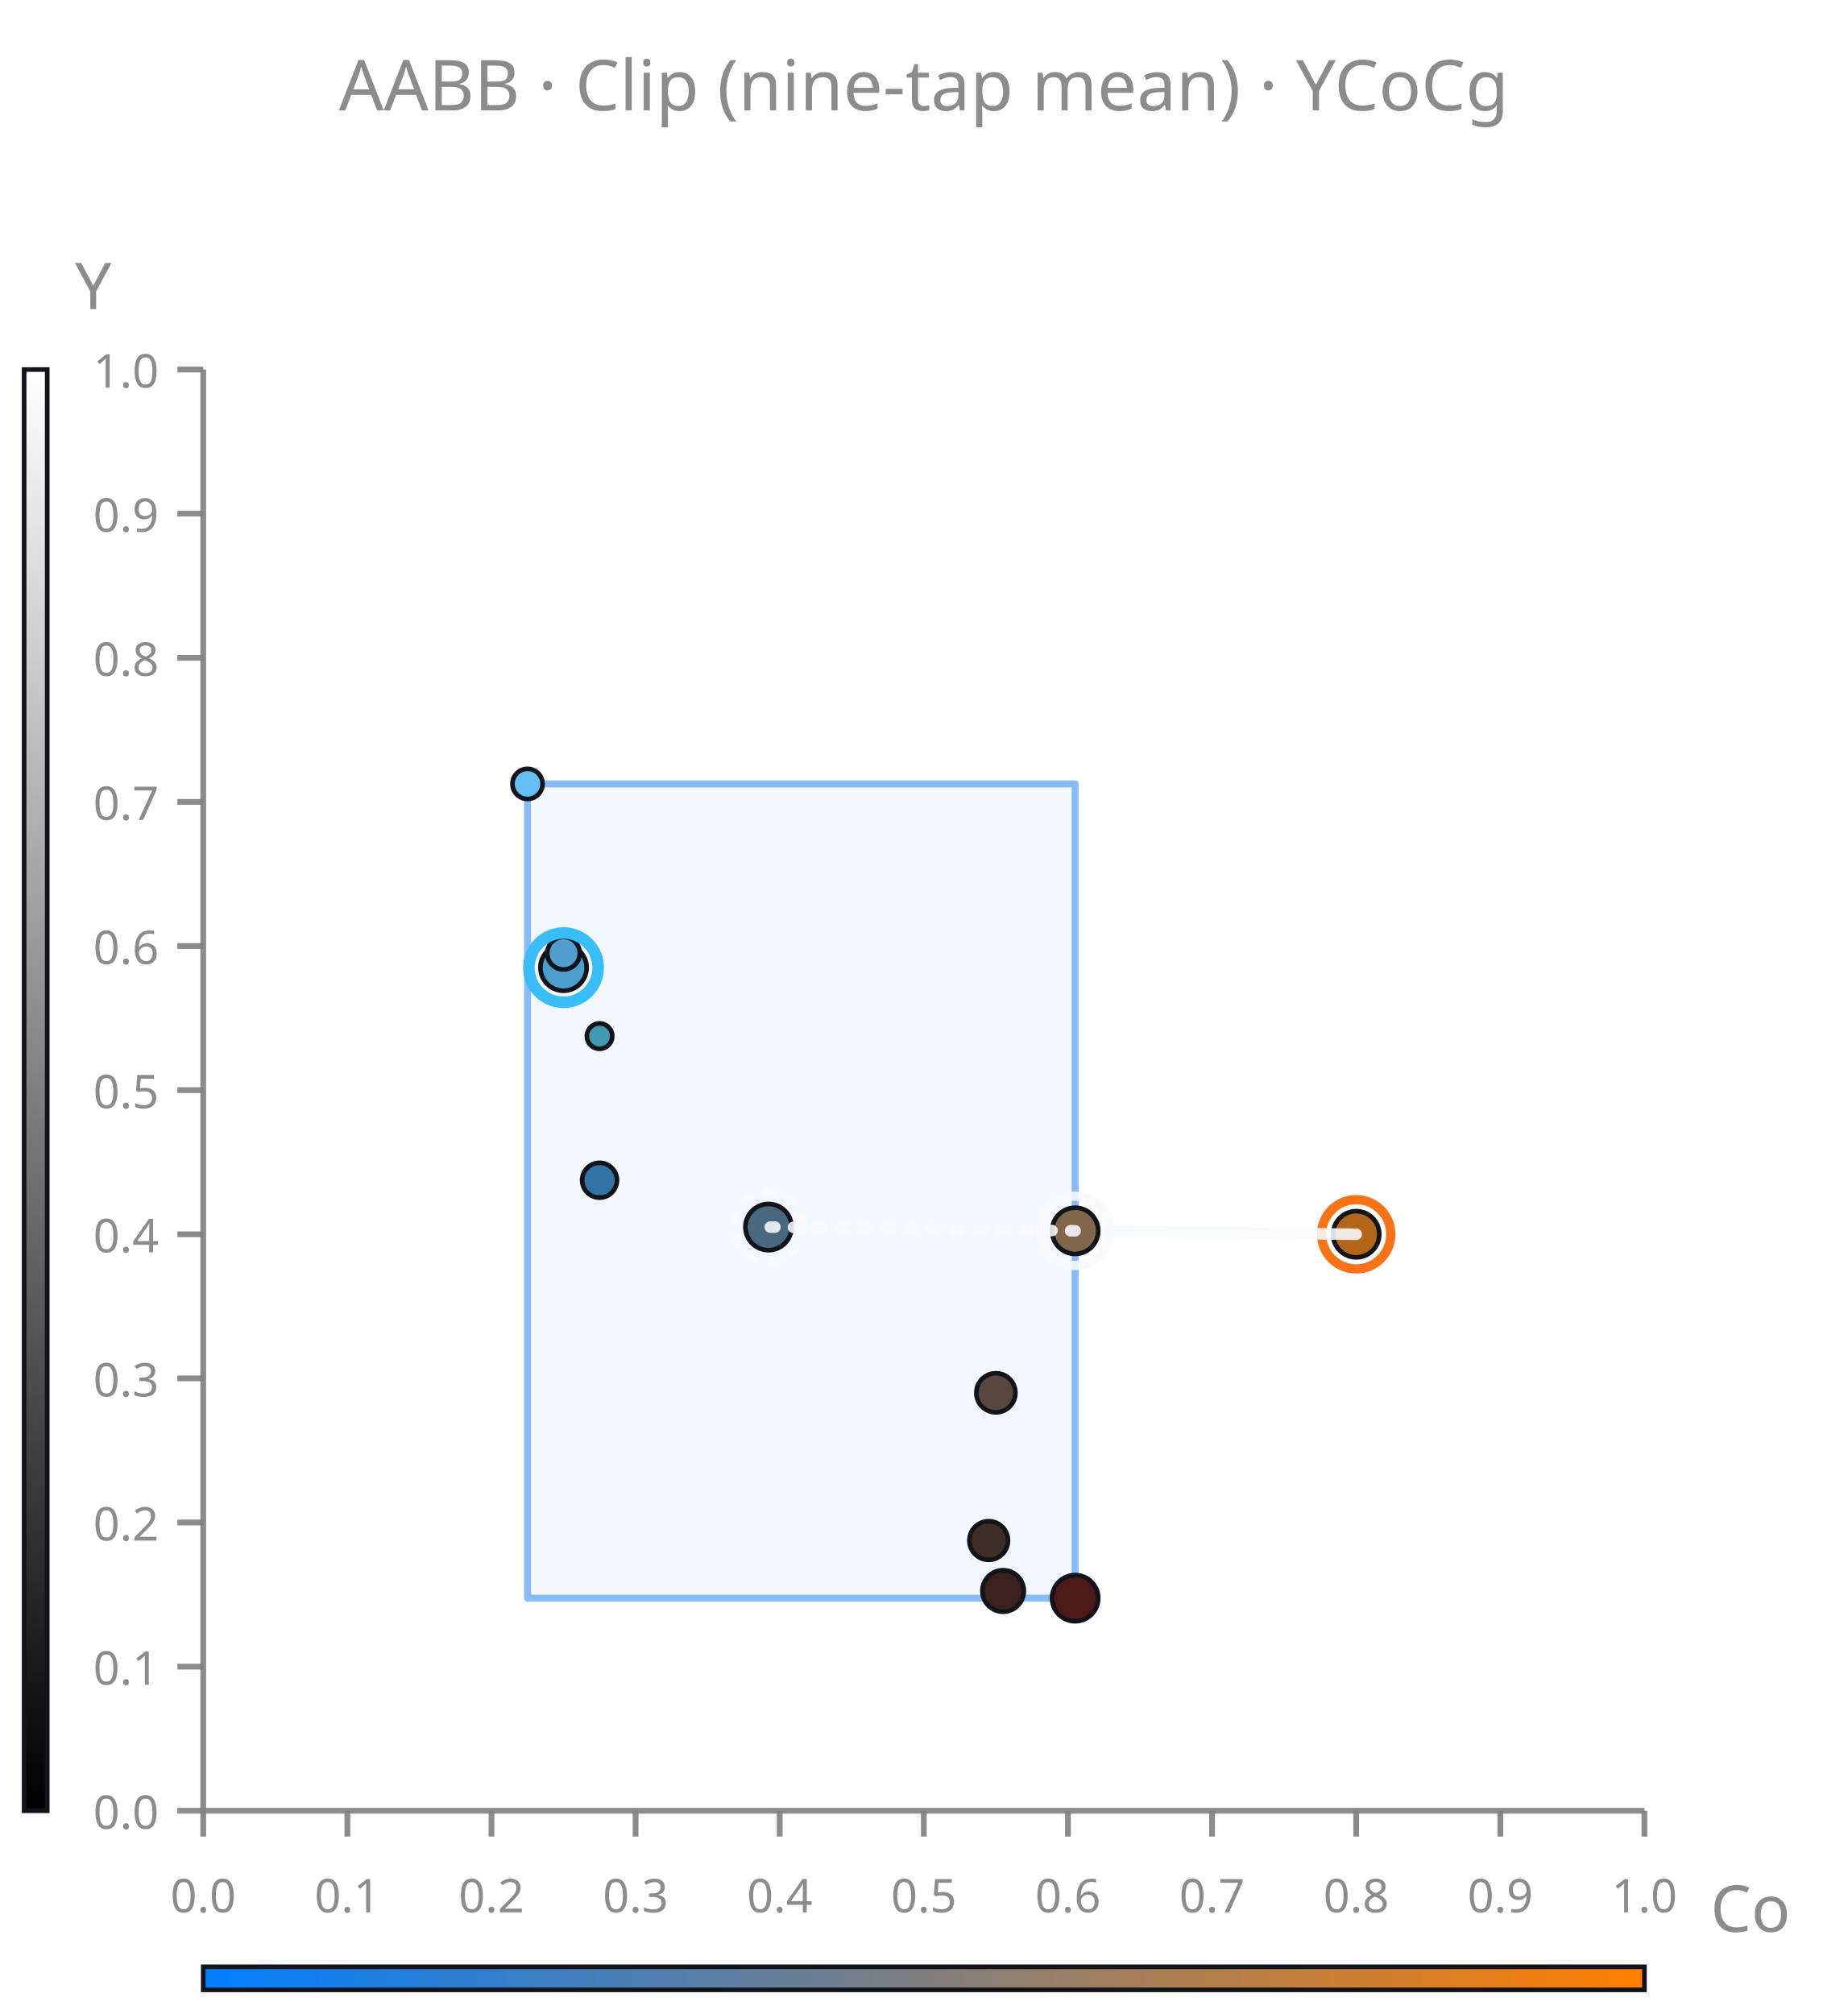
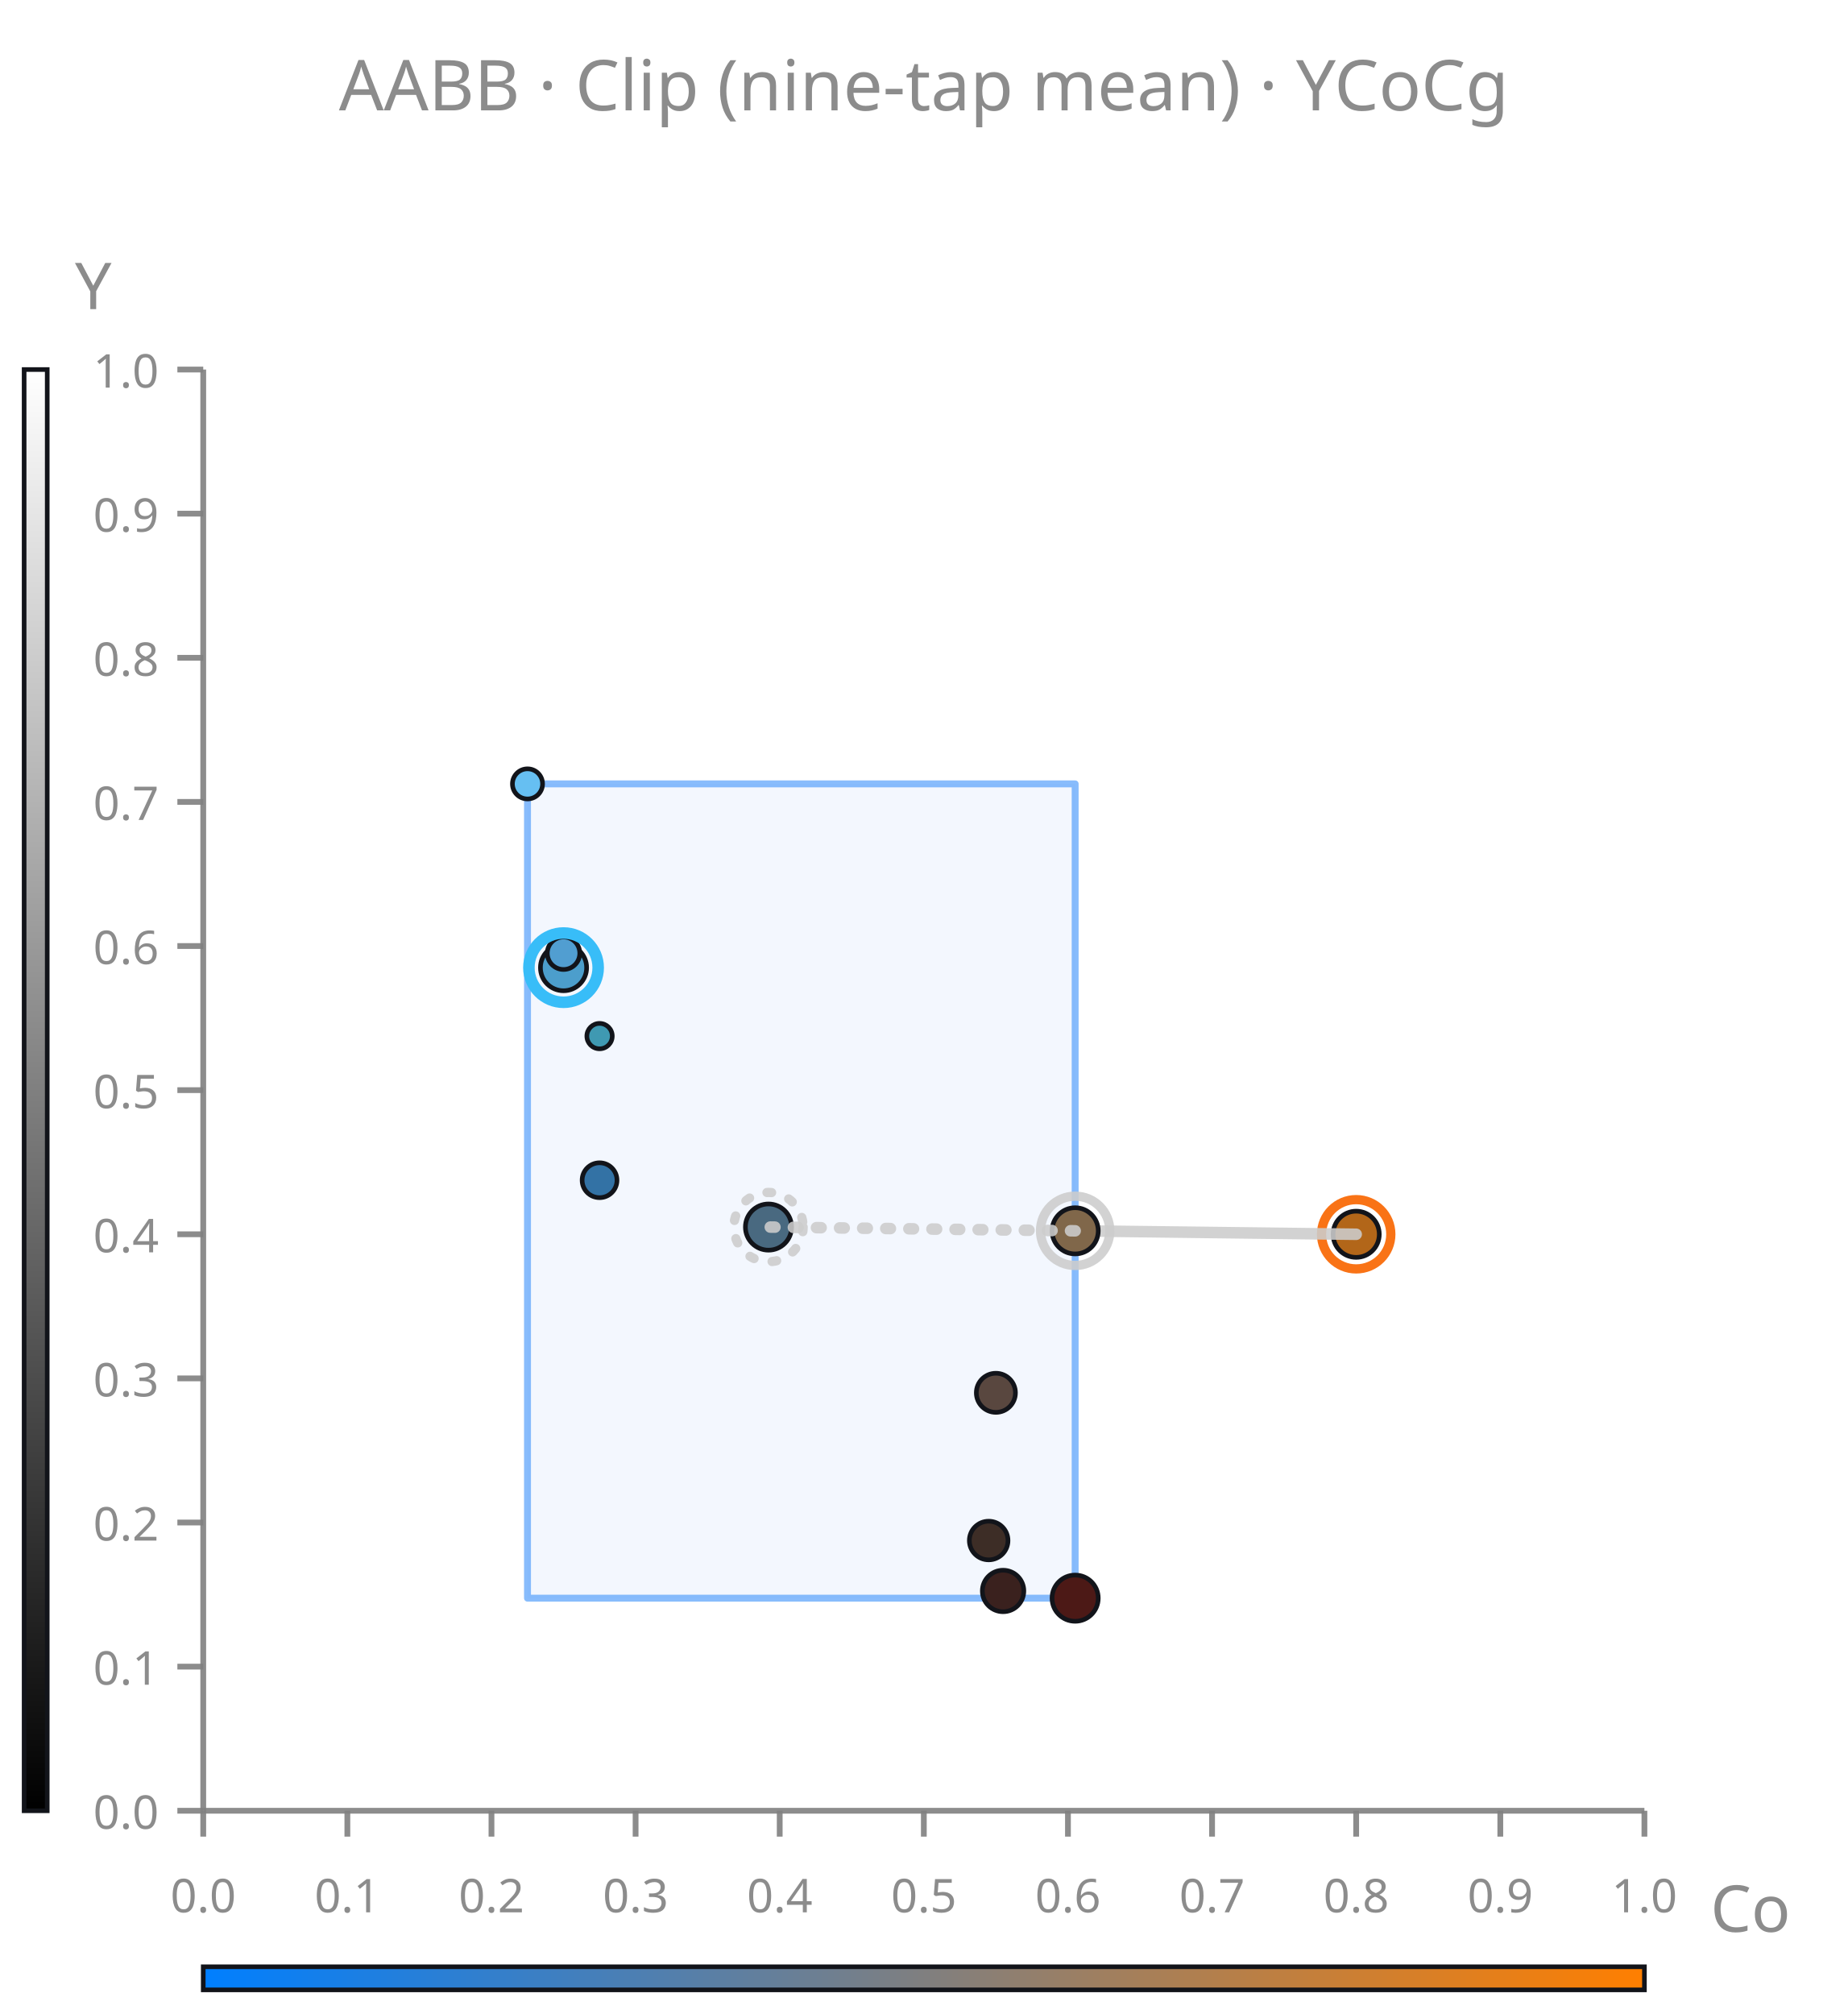
<svg xmlns="http://www.w3.org/2000/svg" baseProfile="full" height="436.0px" version="1.1" viewBox="0,0,400.0,436.0" width="400.0px">
  <defs>
    <linearGradient gradientUnits="userSpaceOnUse" id="plotGradY_0_0_2" x1="7.724" x2="7.724" y1="80" y2="392.0">
      <stop offset="0" stop-color="rgb(255,255,255)" />
      <stop offset="1" stop-color="rgb(0,0,0)" />
    </linearGradient>
    <linearGradient gradientUnits="userSpaceOnUse" id="plotGradX_0_0_2" x1="44.0" x2="356" y1="428.276" y2="428.276">
      <stop offset="0" stop-color="rgb(0,127,255)" />
      <stop offset="1" stop-color="rgb(255,127,0)" />
    </linearGradient>
  </defs>
  <g class="layer_bg" />
  <g class="layer_boundary">
    <polygon fill="rgba(59,130,246,0.06)" points="114.2,345.98 232.76,345.98 232.76,169.7 114.2,169.7" stroke="rgba(96,165,250,0.75)" stroke-linejoin="round" stroke-width="1.5" />
  </g>
  <g class="layer_axes">
    <line fill="none" stroke="rgba(128,128,128,0.9)" stroke-width="1.25" x1="44.0" x2="356" y1="392.0" y2="392.0" />
    <line fill="none" stroke="rgba(128,128,128,0.9)" stroke-width="1.25" x1="44.0" x2="44.0" y1="392.0" y2="80" />
    <line fill="none" stroke="rgba(128,128,128,0.9)" stroke-width="1.25" x1="44.0" x2="44.0" y1="392.0" y2="397.6" />
    <text dominant-baseline="hanging" fill="rgba(128,128,128,0.9)" font-family="sans-serif" font-size="10.08" text-anchor="middle" x="44.0" y="406.168">0.0</text>
    <line fill="none" stroke="rgba(128,128,128,0.9)" stroke-width="1.25" x1="75.2" x2="75.2" y1="392.0" y2="397.6" />
    <text dominant-baseline="hanging" fill="rgba(128,128,128,0.9)" font-family="sans-serif" font-size="10.08" text-anchor="middle" x="75.2" y="406.168">0.1</text>
    <line fill="none" stroke="rgba(128,128,128,0.9)" stroke-width="1.25" x1="106.4" x2="106.4" y1="392.0" y2="397.6" />
    <text dominant-baseline="hanging" fill="rgba(128,128,128,0.9)" font-family="sans-serif" font-size="10.08" text-anchor="middle" x="106.4" y="406.168">0.2</text>
    <line fill="none" stroke="rgba(128,128,128,0.9)" stroke-width="1.25" x1="137.6" x2="137.6" y1="392.0" y2="397.6" />
    <text dominant-baseline="hanging" fill="rgba(128,128,128,0.9)" font-family="sans-serif" font-size="10.08" text-anchor="middle" x="137.6" y="406.168">0.3</text>
    <line fill="none" stroke="rgba(128,128,128,0.9)" stroke-width="1.25" x1="168.8" x2="168.8" y1="392.0" y2="397.6" />
    <text dominant-baseline="hanging" fill="rgba(128,128,128,0.9)" font-family="sans-serif" font-size="10.08" text-anchor="middle" x="168.8" y="406.168">0.4</text>
    <line fill="none" stroke="rgba(128,128,128,0.9)" stroke-width="1.25" x1="200" x2="200" y1="392.0" y2="397.6" />
    <text dominant-baseline="hanging" fill="rgba(128,128,128,0.9)" font-family="sans-serif" font-size="10.08" text-anchor="middle" x="200" y="406.168">0.5</text>
    <line fill="none" stroke="rgba(128,128,128,0.9)" stroke-width="1.25" x1="231.2" x2="231.2" y1="392.0" y2="397.6" />
    <text dominant-baseline="hanging" fill="rgba(128,128,128,0.9)" font-family="sans-serif" font-size="10.08" text-anchor="middle" x="231.2" y="406.168">0.6</text>
    <line fill="none" stroke="rgba(128,128,128,0.9)" stroke-width="1.25" x1="262.4" x2="262.4" y1="392.0" y2="397.6" />
    <text dominant-baseline="hanging" fill="rgba(128,128,128,0.9)" font-family="sans-serif" font-size="10.08" text-anchor="middle" x="262.4" y="406.168">0.7</text>
    <line fill="none" stroke="rgba(128,128,128,0.9)" stroke-width="1.25" x1="293.6" x2="293.6" y1="392.0" y2="397.6" />
    <text dominant-baseline="hanging" fill="rgba(128,128,128,0.9)" font-family="sans-serif" font-size="10.08" text-anchor="middle" x="293.6" y="406.168">0.8</text>
    <line fill="none" stroke="rgba(128,128,128,0.9)" stroke-width="1.25" x1="324.8" x2="324.8" y1="392.0" y2="397.6" />
    <text dominant-baseline="hanging" fill="rgba(128,128,128,0.9)" font-family="sans-serif" font-size="10.08" text-anchor="middle" x="324.8" y="406.168">0.9</text>
    <line fill="none" stroke="rgba(128,128,128,0.9)" stroke-width="1.25" x1="356" x2="356" y1="392.0" y2="397.6" />
    <text dominant-baseline="hanging" fill="rgba(128,128,128,0.9)" font-family="sans-serif" font-size="10.08" text-anchor="middle" x="356" y="406.168">1.0</text>
    <line fill="none" stroke="rgba(128,128,128,0.9)" stroke-width="1.25" x1="44.0" x2="38.4" y1="392.0" y2="392.0" />
    <text dominant-baseline="central" fill="rgba(128,128,128,0.9)" font-family="sans-serif" font-size="10.08" text-anchor="end" x="34.4" y="392.0">0.0</text>
    <line fill="none" stroke="rgba(128,128,128,0.9)" stroke-width="1.25" x1="44.0" x2="38.4" y1="360.8" y2="360.8" />
    <text dominant-baseline="central" fill="rgba(128,128,128,0.9)" font-family="sans-serif" font-size="10.08" text-anchor="end" x="34.4" y="360.8">0.1</text>
    <line fill="none" stroke="rgba(128,128,128,0.9)" stroke-width="1.25" x1="44.0" x2="38.4" y1="329.6" y2="329.6" />
    <text dominant-baseline="central" fill="rgba(128,128,128,0.9)" font-family="sans-serif" font-size="10.08" text-anchor="end" x="34.4" y="329.6">0.2</text>
    <line fill="none" stroke="rgba(128,128,128,0.9)" stroke-width="1.25" x1="44.0" x2="38.4" y1="298.4" y2="298.4" />
    <text dominant-baseline="central" fill="rgba(128,128,128,0.9)" font-family="sans-serif" font-size="10.08" text-anchor="end" x="34.4" y="298.4">0.3</text>
    <line fill="none" stroke="rgba(128,128,128,0.9)" stroke-width="1.25" x1="44.0" x2="38.4" y1="267.2" y2="267.2" />
    <text dominant-baseline="central" fill="rgba(128,128,128,0.9)" font-family="sans-serif" font-size="10.08" text-anchor="end" x="34.4" y="267.2">0.4</text>
    <line fill="none" stroke="rgba(128,128,128,0.9)" stroke-width="1.25" x1="44.0" x2="38.4" y1="236" y2="236" />
    <text dominant-baseline="central" fill="rgba(128,128,128,0.9)" font-family="sans-serif" font-size="10.08" text-anchor="end" x="34.4" y="236">0.5</text>
    <line fill="none" stroke="rgba(128,128,128,0.9)" stroke-width="1.25" x1="44.0" x2="38.4" y1="204.8" y2="204.8" />
    <text dominant-baseline="central" fill="rgba(128,128,128,0.9)" font-family="sans-serif" font-size="10.08" text-anchor="end" x="34.4" y="204.8">0.6</text>
    <line fill="none" stroke="rgba(128,128,128,0.9)" stroke-width="1.25" x1="44.0" x2="38.4" y1="173.6" y2="173.6" />
    <text dominant-baseline="central" fill="rgba(128,128,128,0.9)" font-family="sans-serif" font-size="10.08" text-anchor="end" x="34.4" y="173.6">0.7</text>
    <line fill="none" stroke="rgba(128,128,128,0.9)" stroke-width="1.25" x1="44.0" x2="38.4" y1="142.4" y2="142.4" />
    <text dominant-baseline="central" fill="rgba(128,128,128,0.9)" font-family="sans-serif" font-size="10.08" text-anchor="end" x="34.4" y="142.4">0.8</text>
    <line fill="none" stroke="rgba(128,128,128,0.9)" stroke-width="1.25" x1="44.0" x2="38.4" y1="111.2" y2="111.2" />
    <text dominant-baseline="central" fill="rgba(128,128,128,0.9)" font-family="sans-serif" font-size="10.08" text-anchor="end" x="34.4" y="111.2">0.9</text>
    <line fill="none" stroke="rgba(128,128,128,0.9)" stroke-width="1.25" x1="44.0" x2="38.4" y1="80" y2="80" />
    <text dominant-baseline="central" fill="rgba(128,128,128,0.9)" font-family="sans-serif" font-size="10.08" text-anchor="end" x="34.4" y="80">1.0</text>
    <text fill="rgba(128,128,128,0.9)" font-family="sans-serif" font-size="14" x="370.3" y="418.208">Co</text>
    <text fill="rgba(128,128,128,0.9)" font-family="sans-serif" font-size="14" x="16.224" y="66.928">Y</text>
    <rect fill="url(#plotGradY_0_0_2) none" height="312" shape-rendering="geometricPrecision" stroke="rgba(18,20,26,1.0)" stroke-width="1.0" width="5.0" x="5.224" y="80" />
    <rect fill="url(#plotGradX_0_0_2) none" height="5.0" shape-rendering="geometricPrecision" stroke="rgba(18,20,26,1.0)" stroke-width="1.0" width="312" x="44.0" y="425.776" />
  </g>
  <g class="layer_dots">
    <circle cx="129.8" cy="224.3" fill="rgb(63,153,178)" r="2.75" stroke="rgba(18,20,26,1.0)" stroke-width="1.0" />
    <circle cx="114.2" cy="169.7" fill="rgb(102,191,242)" r="3.261" stroke="rgba(18,20,26,1.0)" stroke-width="1.0" />
    <circle cx="122" cy="209.48" fill="rgb(76,158,204)" r="5.0" stroke="rgba(18,20,26,1.0)" stroke-width="1.0" />
    <circle cx="122" cy="206.36" fill="rgb(81,158,209)" r="3.517" stroke="rgba(18,20,26,1.0)" stroke-width="1.0" />
    <circle cx="129.8" cy="255.5" fill="rgb(51,114,165)" r="3.773" stroke="rgba(18,20,26,1.0)" stroke-width="1.0" />
    <circle cx="214.04" cy="333.5" fill="rgb(61,45,38)" r="4.182" stroke="rgba(18,20,26,1.0)" stroke-width="1.0" />
    <circle cx="215.6" cy="301.52" fill="rgb(89,71,63)" r="4.233" stroke="rgba(18,20,26,1.0)" stroke-width="1.0" />
    <circle cx="217.16" cy="344.42" fill="rgb(58,33,30)" r="4.489" stroke="rgba(18,20,26,1.0)" stroke-width="1.0" />
    <circle cx="232.76" cy="345.98" fill="rgb(76,25,22)" r="5.0" stroke="rgba(18,20,26,1.0)" stroke-width="1.0" />
    <circle cx="293.6" cy="267.2" fill="rgb(178,102,25)" r="5.0" stroke="rgba(18,20,26,1.0)" stroke-width="1.0" />
    <circle cx="166.373" cy="265.64" fill="rgb(73,105,128)" r="5.0" stroke="rgba(18,20,26,1.0)" stroke-width="1.0" />
  </g>
  <g class="layer_overlay">
    <circle cx="122" cy="209.48" fill="none" r="7.5" stroke="rgba(56,189,248,1.0)" stroke-width="2.5" />
    <circle cx="293.6" cy="267.2" fill="none" r="7.5" stroke="rgba(249,115,22,1.0)" stroke-width="2.0" />
-     <line stroke="rgba(248,250,252,0.88)" stroke-linecap="round" stroke-width="2.5" x1="293.6" x2="232.76" y1="267.2" y2="266.454" />
+     <line stroke="rgba(204,204,204,0.88)" stroke-linecap="round" stroke-width="2.5" x1="293.6" x2="232.76" y1="267.2" y2="266.454" />
    <circle cx="232.76" cy="266.454" fill="rgb(128,103,74)" r="5.0" stroke="rgba(18,20,26,1.0)" stroke-width="1.0" />
-     <circle cx="232.76" cy="266.454" fill="none" r="7.5" stroke="rgba(248,250,252,0.88)" stroke-width="2.0" />
-     <line fill="none" stroke="rgba(248,250,252,0.88)" stroke-dasharray="1 4" stroke-linecap="round" stroke-width="2.5" x1="232.76" x2="166.373" y1="266.454" y2="265.64" />
-     <circle cx="166.373" cy="265.64" fill="none" r="7.5" stroke="rgba(248,250,252,0.88)" stroke-dasharray="1 4" stroke-linecap="round" stroke-width="2.0" />
+     <circle cx="232.76" cy="266.454" fill="none" r="7.5" stroke="rgba(204,204,204,0.88)" stroke-width="2.0" />
+     <line fill="none" stroke="rgba(204,204,204,0.88)" stroke-dasharray="1 4" stroke-linecap="round" stroke-width="2.5" x1="232.76" x2="166.373" y1="266.454" y2="265.64" />
+     <circle cx="166.373" cy="265.64" fill="none" r="7.5" stroke="rgba(204,204,204,0.88)" stroke-dasharray="1 4" stroke-linecap="round" stroke-width="2.0" />
  </g>
  <g class="layer_header">
    <text dominant-baseline="central" fill="rgba(128,128,128,0.9)" font-family="sans-serif" font-size="15.2" text-anchor="middle" x="200.0" y="18.0">AABB · Clip (nine-tap mean) · YCoCg</text>
  </g>
</svg>
